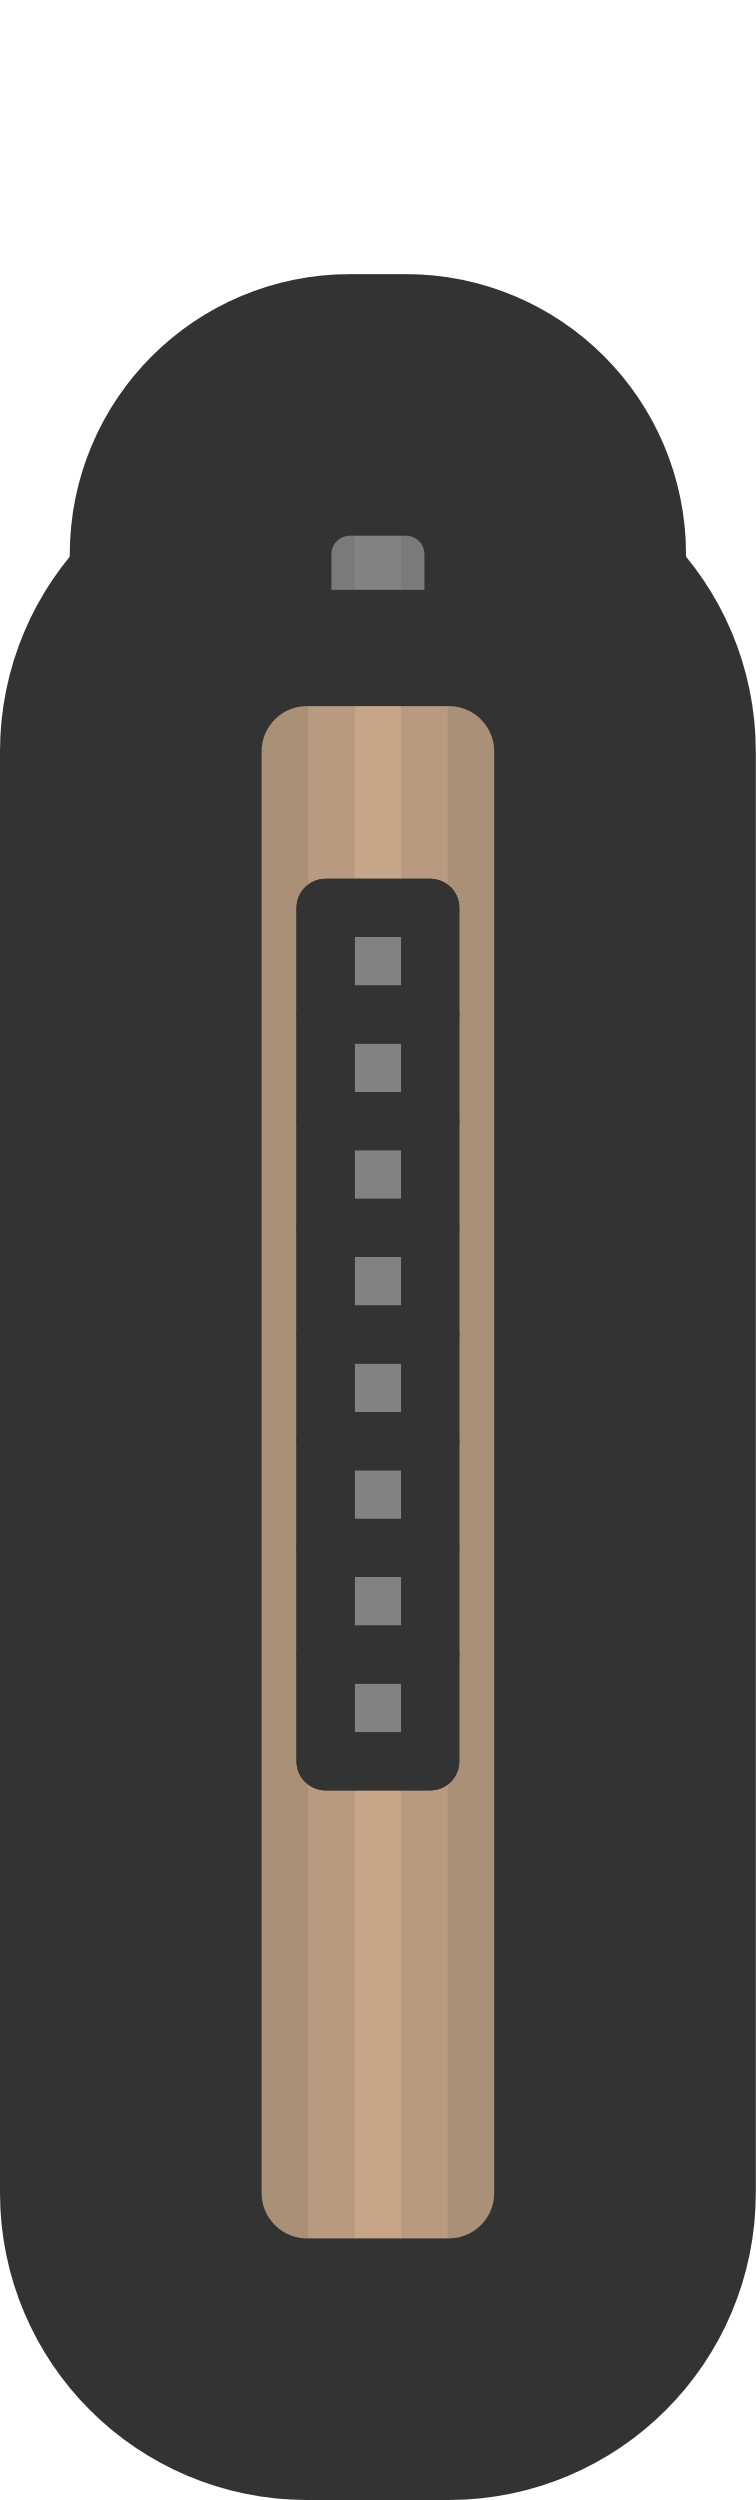
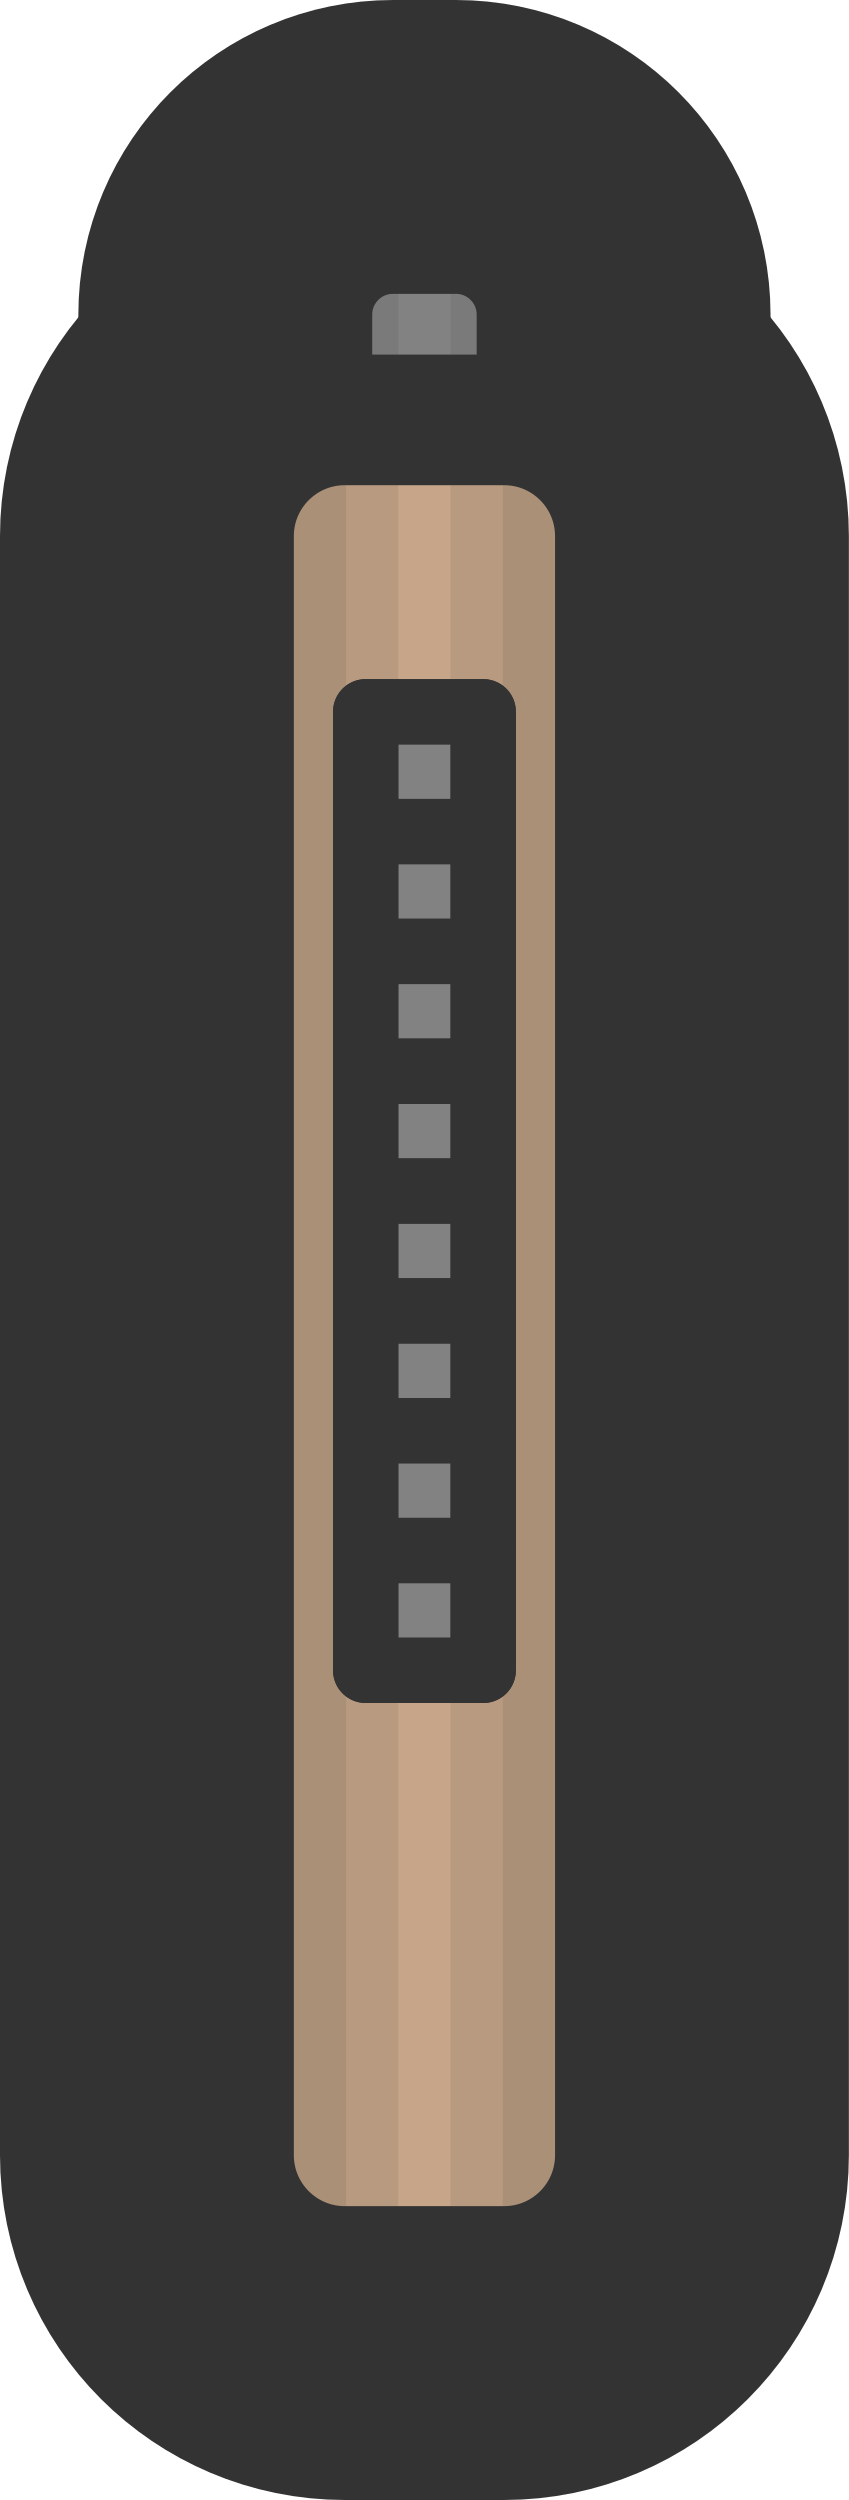
- <svg xmlns="http://www.w3.org/2000/svg" width="32.5mm" height="107.5mm" viewBox="0 0 32.5 107.5" version="1.1" id="svg5">
+ <svg xmlns="http://www.w3.org/2000/svg" width="32.5mm" height="95.713mm" viewBox="0 0 32.5 95.713" version="1.1" id="svg5">
  <defs id="defs2" />
  <g id="layer1">
-     <g id="g5" transform="translate(-1.2579346e-6,5.893509)">
+     <g id="g5" transform="translate(-1.2579346e-6,-5.893502)">
      <g id="g3" transform="translate(-42.43333,-24.10441)">
        <rect style="fill:#828282;fill-opacity:1;stroke:#333333;stroke-width:17.5;stroke-linecap:round;stroke-linejoin:round;stroke-miterlimit:4;stroke-dasharray:none;stroke-dashoffset:831.496;stroke-opacity:1" id="rect12781-7" width="9" height="9.875" x="54.183" y="38.748" ry="3.295" />
        <rect style="fill:#c7a588;fill-opacity:1;stroke:#333333;stroke-width:17.5;stroke-linecap:square;stroke-linejoin:round;stroke-dasharray:none;stroke-opacity:1" id="rect1-8" width="15" height="70.887" x="51.183" y="46.074" ry="4.451" />
      </g>
      <g id="g4" transform="translate(0,-26.85649)">
        <rect style="fill:#828282;fill-opacity:1;stroke:#333333;stroke-width:5;stroke-linecap:round;stroke-linejoin:round;stroke-miterlimit:4;stroke-dasharray:none;stroke-dashoffset:831.496;stroke-opacity:1" id="rect12781" width="9" height="9.875" x="11.75" y="41.5" ry="3.295" />
        <rect style="fill:#333333;fill-opacity:0.102;stroke:#333333;stroke-width:0;stroke-linecap:round;stroke-linejoin:round;stroke-miterlimit:4;stroke-dasharray:none;stroke-dashoffset:831.496;stroke-opacity:1" id="rect15979" width="5" height="7.5" x="10.25" y="43.92" />
        <rect style="fill:#333333;fill-opacity:0.102;stroke:#333333;stroke-width:0;stroke-linecap:round;stroke-linejoin:round;stroke-miterlimit:4;stroke-dasharray:none;stroke-dashoffset:831.496;stroke-opacity:1" id="rect15981" width="5" height="7.373" x="17.25" y="43.92" />
        <rect style="fill:#c7a588;fill-opacity:1;stroke:#333333;stroke-width:5;stroke-linecap:square;stroke-linejoin:round;stroke-dasharray:none;stroke-opacity:1" id="rect1" width="15" height="70.887" x="8.75" y="48.826" ry="4.451" />
        <rect style="fill:#333333;fill-opacity:0.1;stroke:#333333;stroke-width:0;stroke-linecap:round;stroke-linejoin:round;stroke-miterlimit:4;stroke-dasharray:none;stroke-dashoffset:831.496;stroke-opacity:1" id="rect8455-2" width="6.5" height="70.692" x="8.75" y="48.803" />
        <rect style="fill:#333333;fill-opacity:0.1;stroke:#333333;stroke-width:0;stroke-linecap:round;stroke-linejoin:round;stroke-miterlimit:4;stroke-dasharray:none;stroke-dashoffset:831.496;stroke-opacity:1" id="rect8455" width="4.5" height="70.692" x="8.75" y="48.803" />
        <rect style="fill:#333333;fill-opacity:0.1;stroke:#333333;stroke-width:0;stroke-linecap:round;stroke-linejoin:round;stroke-miterlimit:4;stroke-dasharray:none;stroke-dashoffset:831.496;stroke-opacity:1" id="rect8455-2-1-1" width="6.5" height="71.09" x="17.25" y="48.623" />
        <rect style="fill:#333333;fill-opacity:0.1;stroke:#333333;stroke-width:0;stroke-linecap:round;stroke-linejoin:round;stroke-miterlimit:4;stroke-dasharray:none;stroke-dashoffset:831.496;stroke-opacity:1" id="rect8455-9-8" width="4.5" height="70.694" x="19.25" y="49.019" />
        <rect style="fill:#828282;fill-opacity:1;stroke:#333333;stroke-width:2.5;stroke-linecap:square;stroke-linejoin:round;stroke-dasharray:none;stroke-opacity:1" id="rect2" width="4.5" height="36.7" x="14" y="60" ry="0" />
        <rect style="fill:none;fill-opacity:1;stroke:#333333;stroke-width:2.5;stroke-linecap:square;stroke-linejoin:round;stroke-dasharray:none;stroke-opacity:1" id="rect3-6" width="4.5" height="4.587" x="14" y="87.524" />
        <rect style="fill:none;fill-opacity:1;stroke:#333333;stroke-width:2.5;stroke-linecap:square;stroke-linejoin:round;stroke-dasharray:none;stroke-opacity:1" id="rect3-7-03" width="4.5" height="4.587" x="14" y="92.112" />
        <rect style="fill:none;fill-opacity:1;stroke:#333333;stroke-width:2.5;stroke-linecap:square;stroke-linejoin:round;stroke-dasharray:none;stroke-opacity:1" id="rect3" width="4.5" height="4.587" x="14" y="60" />
        <rect style="fill:none;fill-opacity:1;stroke:#333333;stroke-width:2.5;stroke-linecap:square;stroke-linejoin:round;stroke-dasharray:none;stroke-opacity:1" id="rect3-7" width="4.5" height="4.587" x="14" y="64.587" />
        <rect style="fill:none;fill-opacity:1;stroke:#333333;stroke-width:2.5;stroke-linecap:square;stroke-linejoin:round;stroke-dasharray:none;stroke-opacity:1" id="rect3-3" width="4.5" height="4.587" x="14" y="69.174" />
        <rect style="fill:none;fill-opacity:1;stroke:#333333;stroke-width:2.5;stroke-linecap:square;stroke-linejoin:round;stroke-dasharray:none;stroke-opacity:1" id="rect3-7-8" width="4.5" height="4.587" x="14" y="73.762" />
        <rect style="fill:none;fill-opacity:1;stroke:#333333;stroke-width:2.5;stroke-linecap:square;stroke-linejoin:round;stroke-dasharray:none;stroke-opacity:1" id="rect3-8" width="4.5" height="4.587" x="14" y="78.349" />
        <rect style="fill:none;fill-opacity:1;stroke:#333333;stroke-width:2.5;stroke-linecap:square;stroke-linejoin:round;stroke-dasharray:none;stroke-opacity:1" id="rect3-7-0" width="4.5" height="4.587" x="14" y="82.937" />
      </g>
    </g>
  </g>
</svg>
